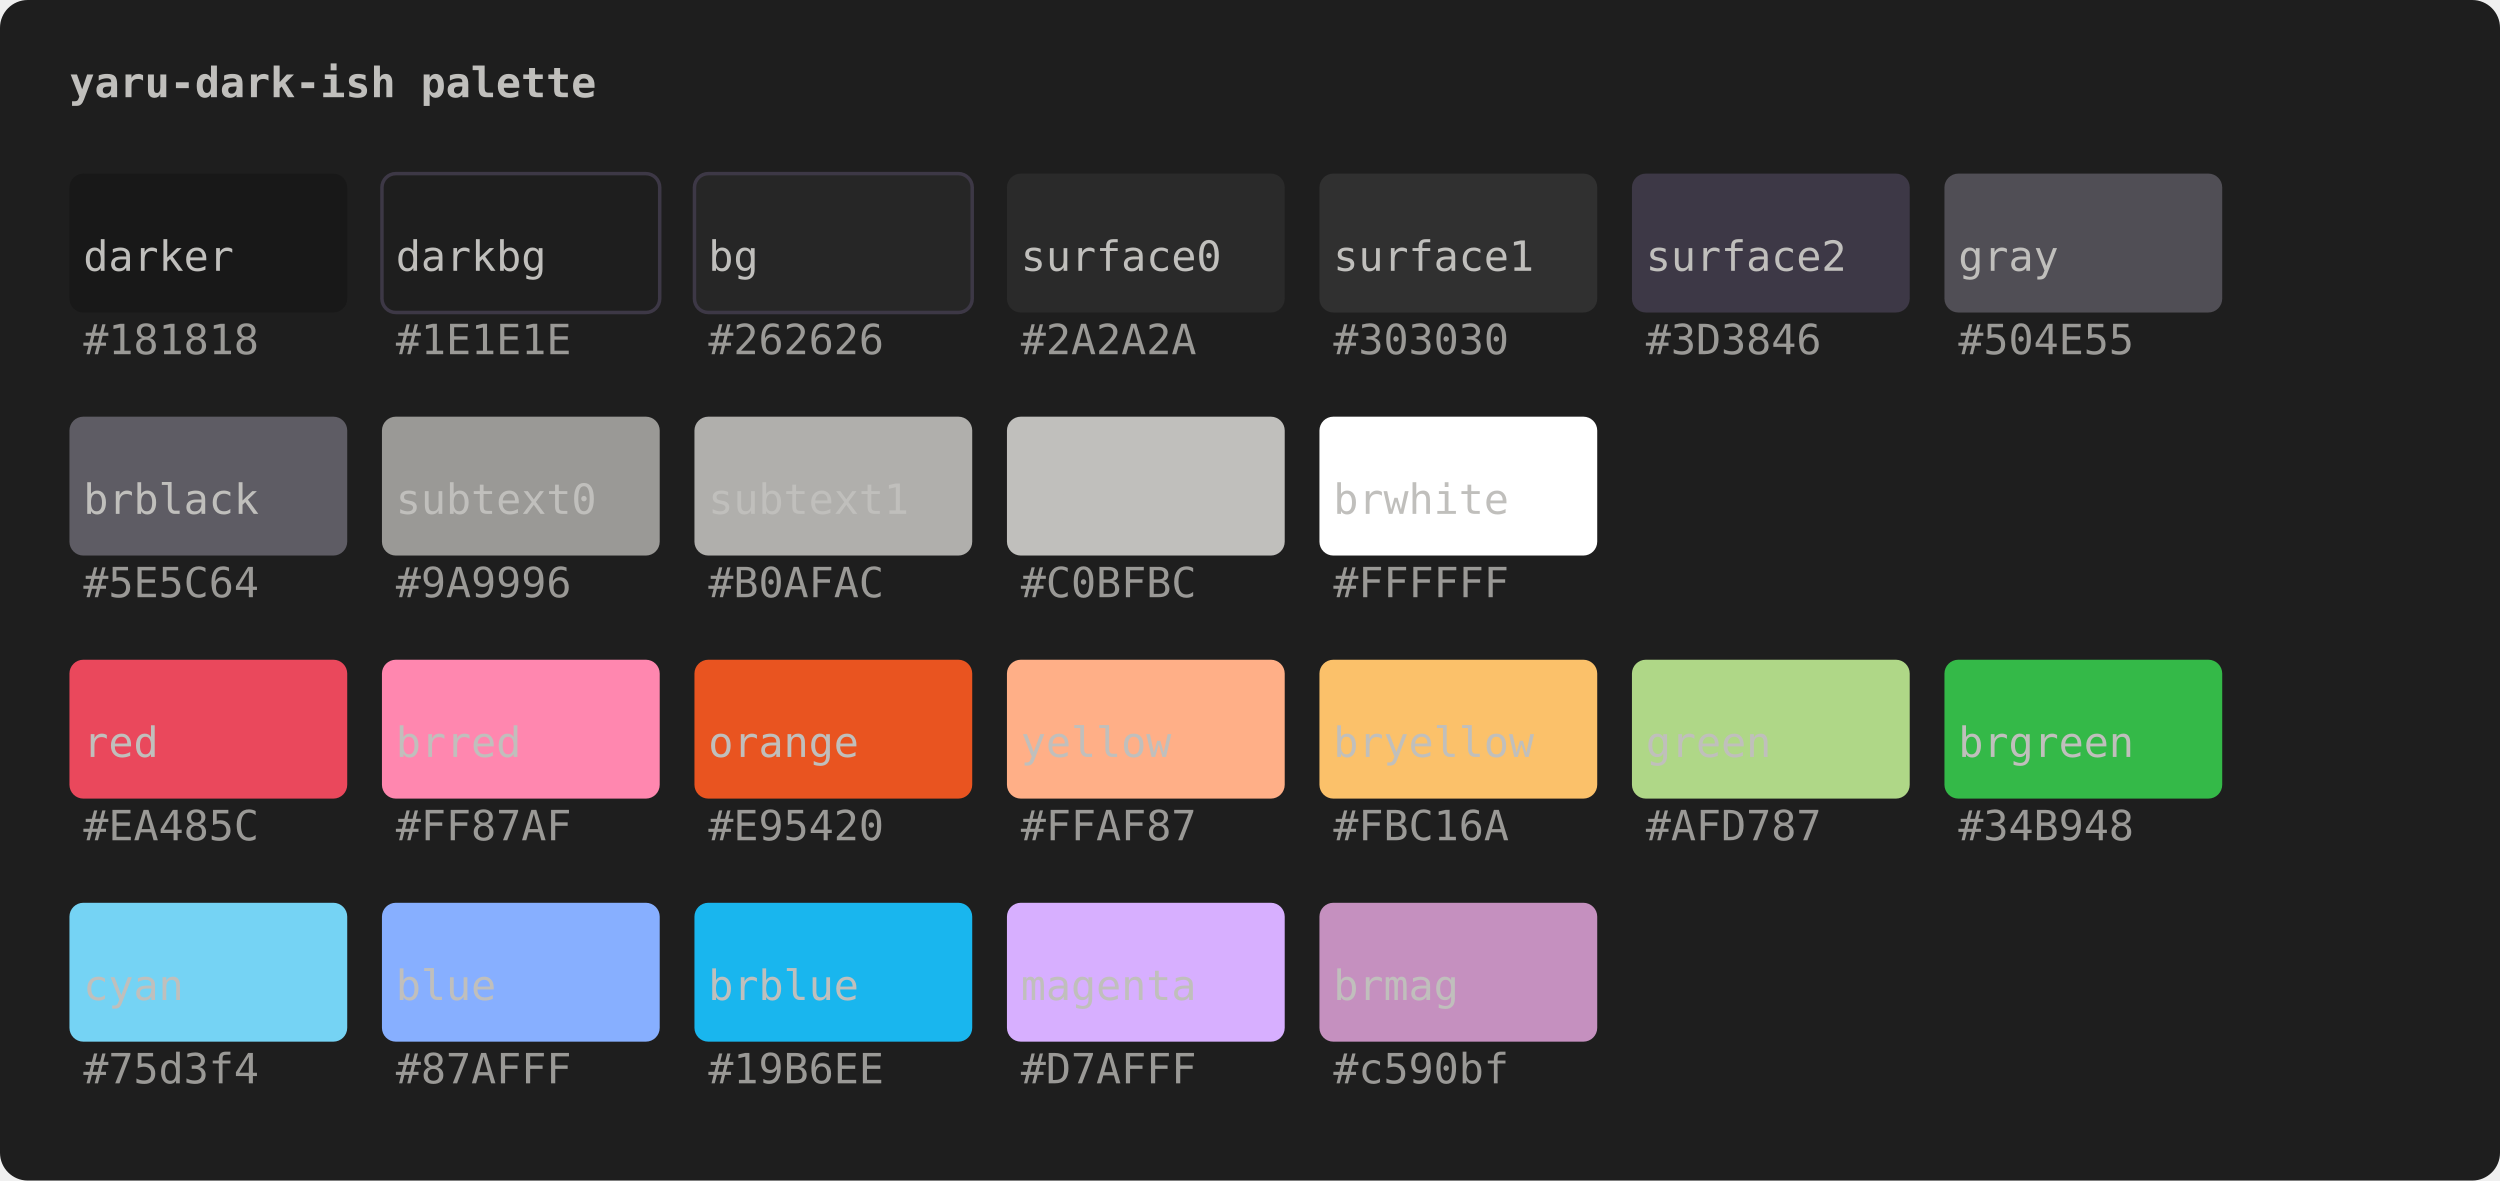
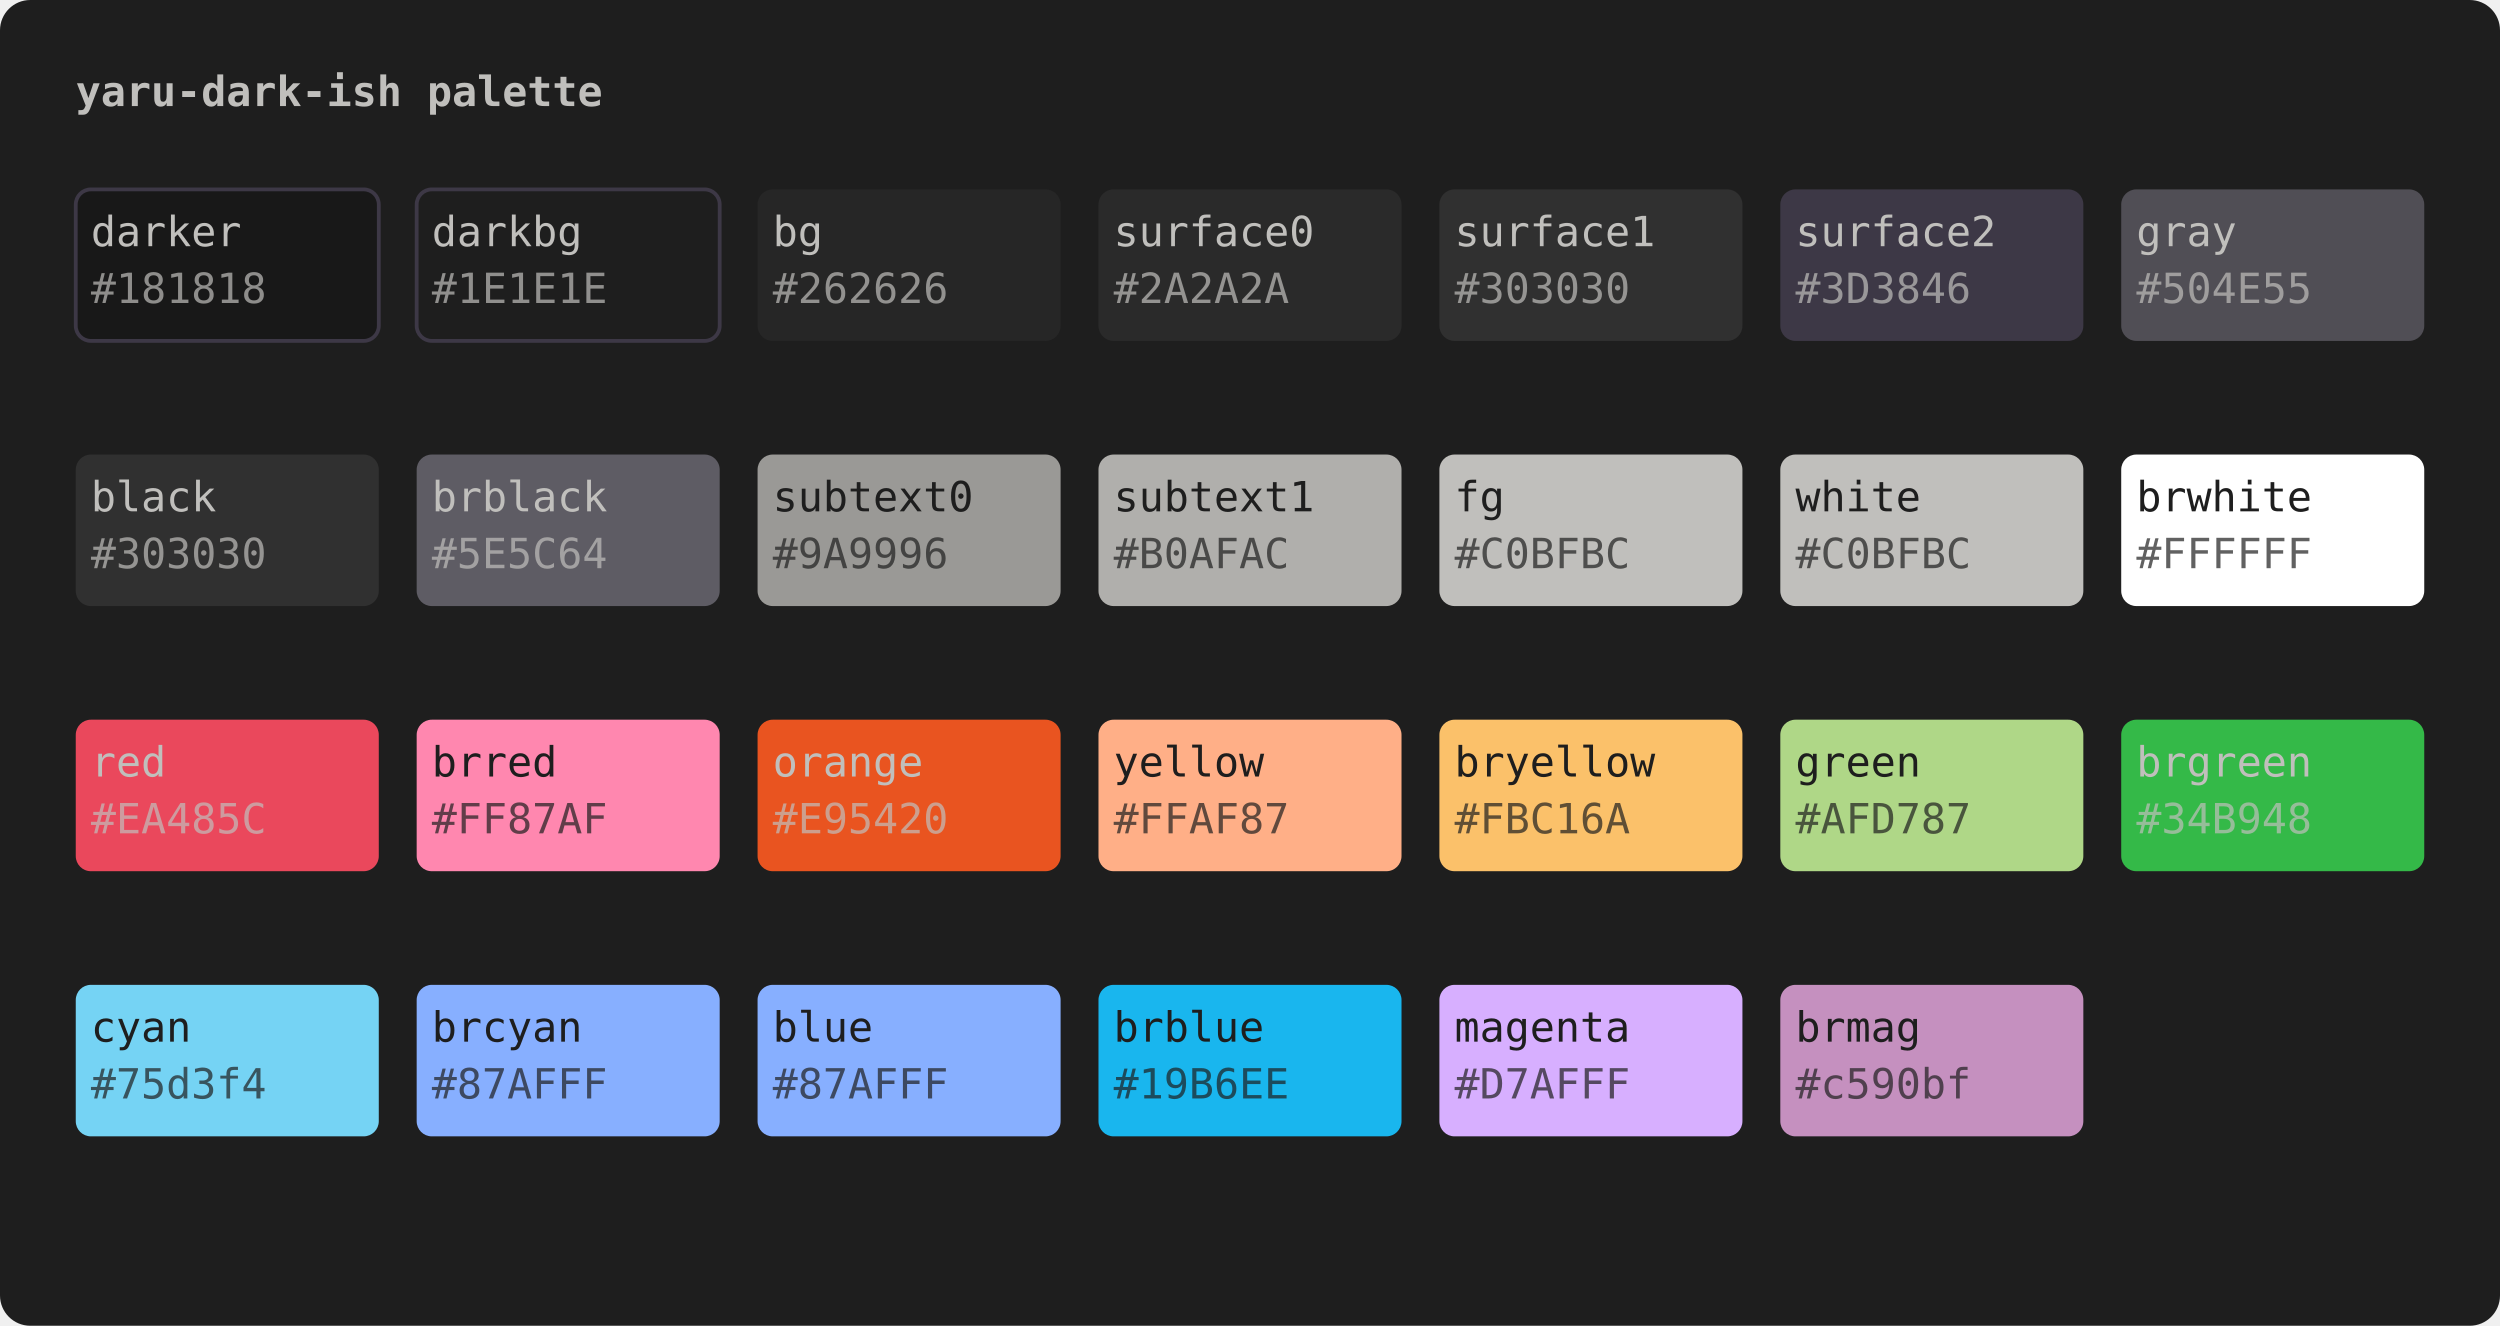
- <svg xmlns="http://www.w3.org/2000/svg" width="720" height="340">
-   <style>
-     text { font-family: monospace; font-size: 12px; }
-     .label { fill: #C0BFBC; }
-     .hex { fill: #9A9996; }
-   </style>
-   <rect width="720" height="340" rx="8" fill="#1E1E1E" />
-   <text x="20" y="28" fill="#C0BFBC" font-size="16" font-weight="bold">yaru-dark-ish palette</text>
-   <rect x="20" y="50" width="80" height="40" rx="4" fill="#181818" />
-   <text class="label" x="24" y="78">darker</text>
-   <text class="hex" x="24" y="102">#181818</text>
+ <svg xmlns="http://www.w3.org/2000/svg" width="660" height="350">
+   <style>text { font-family: monospace; font-size: 11px; }</style>
+   <rect width="660" height="350" rx="8" fill="#1E1E1E" />
+   <text x="20" y="28" fill="#C0BFBC" font-size="14" font-weight="bold">yaru-dark-ish palette</text>
+   <rect x="20" y="50" width="80" height="40" rx="4" fill="#181818" stroke="#3D3846" stroke-width="1" />
+   <text x="24" y="65" fill="#C0BFBC">darker</text>
+   <text x="24" y="80" fill="#C0BFBC" opacity="0.7">#181818</text>
  <rect x="110" y="50" width="80" height="40" rx="4" fill="#1E1E1E" stroke="#3D3846" stroke-width="1" />
-   <text class="label" x="114" y="78">darkbg</text>
-   <text class="hex" x="114" y="102">#1E1E1E</text>
-   <rect x="200" y="50" width="80" height="40" rx="4" fill="#262626" stroke="#3D3846" stroke-width="1" />
-   <text class="label" x="204" y="78">bg</text>
-   <text class="hex" x="204" y="102">#262626</text>
+   <text x="114" y="65" fill="#C0BFBC">darkbg</text>
+   <text x="114" y="80" fill="#C0BFBC" opacity="0.7">#1E1E1E</text>
+   <rect x="200" y="50" width="80" height="40" rx="4" fill="#262626" />
+   <text x="204" y="65" fill="#C0BFBC">bg</text>
+   <text x="204" y="80" fill="#C0BFBC" opacity="0.7">#262626</text>
  <rect x="290" y="50" width="80" height="40" rx="4" fill="#2A2A2A" />
-   <text class="label" x="294" y="78">surface0</text>
-   <text class="hex" x="294" y="102">#2A2A2A</text>
+   <text x="294" y="65" fill="#C0BFBC">surface0</text>
+   <text x="294" y="80" fill="#C0BFBC" opacity="0.7">#2A2A2A</text>
  <rect x="380" y="50" width="80" height="40" rx="4" fill="#303030" />
-   <text class="label" x="384" y="78">surface1</text>
-   <text class="hex" x="384" y="102">#303030</text>
+   <text x="384" y="65" fill="#C0BFBC">surface1</text>
+   <text x="384" y="80" fill="#C0BFBC" opacity="0.7">#303030</text>
  <rect x="470" y="50" width="80" height="40" rx="4" fill="#3D3846" />
-   <text class="label" x="474" y="78">surface2</text>
-   <text class="hex" x="474" y="102">#3D3846</text>
+   <text x="474" y="65" fill="#C0BFBC">surface2</text>
+   <text x="474" y="80" fill="#C0BFBC" opacity="0.7">#3D3846</text>
  <rect x="560" y="50" width="80" height="40" rx="4" fill="#504E55" />
-   <text class="label" x="564" y="78">gray</text>
-   <text class="hex" x="564" y="102">#504E55</text>
-   <rect x="20" y="120" width="80" height="40" rx="4" fill="#5E5C64" />
-   <text class="label" x="24" y="148">brblack</text>
-   <text class="hex" x="24" y="172">#5E5C64</text>
-   <rect x="110" y="120" width="80" height="40" rx="4" fill="#9A9996" />
-   <text class="label" x="114" y="148">subtext0</text>
-   <text class="hex" x="114" y="172">#9A9996</text>
-   <rect x="200" y="120" width="80" height="40" rx="4" fill="#B0AFAC" />
-   <text class="label" x="204" y="148">subtext1</text>
-   <text class="hex" x="204" y="172">#B0AFAC</text>
-   <rect x="290" y="120" width="80" height="40" rx="4" fill="#C0BFBC" />
-   <text class="label" x="294" y="148">fg</text>
-   <text class="hex" x="294" y="172">#C0BFBC</text>
-   <rect x="380" y="120" width="80" height="40" rx="4" fill="#FFFFFF" />
-   <text class="label" x="384" y="148">brwhite</text>
-   <text class="hex" x="384" y="172">#FFFFFF</text>
+   <text x="564" y="65" fill="#C0BFBC">gray</text>
+   <text x="564" y="80" fill="#C0BFBC" opacity="0.7">#504E55</text>
+   <rect x="20" y="120" width="80" height="40" rx="4" fill="#303030" />
+   <text x="24" y="135" fill="#C0BFBC">black</text>
+   <text x="24" y="150" fill="#C0BFBC" opacity="0.7">#303030</text>
+   <rect x="110" y="120" width="80" height="40" rx="4" fill="#5E5C64" />
+   <text x="114" y="135" fill="#C0BFBC">brblack</text>
+   <text x="114" y="150" fill="#C0BFBC" opacity="0.7">#5E5C64</text>
+   <rect x="200" y="120" width="80" height="40" rx="4" fill="#9A9996" />
+   <text x="204" y="135" fill="#1E1E1E">subtext0</text>
+   <text x="204" y="150" fill="#1E1E1E" opacity="0.7">#9A9996</text>
+   <rect x="290" y="120" width="80" height="40" rx="4" fill="#B0AFAC" />
+   <text x="294" y="135" fill="#1E1E1E">subtext1</text>
+   <text x="294" y="150" fill="#1E1E1E" opacity="0.7">#B0AFAC</text>
+   <rect x="380" y="120" width="80" height="40" rx="4" fill="#C0BFBC" />
+   <text x="384" y="135" fill="#1E1E1E">fg</text>
+   <text x="384" y="150" fill="#1E1E1E" opacity="0.7">#C0BFBC</text>
+   <rect x="470" y="120" width="80" height="40" rx="4" fill="#C0BFBC" />
+   <text x="474" y="135" fill="#1E1E1E">white</text>
+   <text x="474" y="150" fill="#1E1E1E" opacity="0.7">#C0BFBC</text>
+   <rect x="560" y="120" width="80" height="40" rx="4" fill="#FFFFFF" />
+   <text x="564" y="135" fill="#1E1E1E">brwhite</text>
+   <text x="564" y="150" fill="#1E1E1E" opacity="0.7">#FFFFFF</text>
  <rect x="20" y="190" width="80" height="40" rx="4" fill="#EA485C" />
-   <text class="label" x="24" y="218">red</text>
-   <text class="hex" x="24" y="242">#EA485C</text>
+   <text x="24" y="205" fill="#C0BFBC">red</text>
+   <text x="24" y="220" fill="#C0BFBC" opacity="0.7">#EA485C</text>
  <rect x="110" y="190" width="80" height="40" rx="4" fill="#FF87AF" />
-   <text class="label" x="114" y="218">brred</text>
-   <text class="hex" x="114" y="242">#FF87AF</text>
+   <text x="114" y="205" fill="#1E1E1E">brred</text>
+   <text x="114" y="220" fill="#1E1E1E" opacity="0.7">#FF87AF</text>
  <rect x="200" y="190" width="80" height="40" rx="4" fill="#E95420" />
-   <text class="label" x="204" y="218">orange</text>
-   <text class="hex" x="204" y="242">#E95420</text>
+   <text x="204" y="205" fill="#C0BFBC">orange</text>
+   <text x="204" y="220" fill="#C0BFBC" opacity="0.7">#E95420</text>
  <rect x="290" y="190" width="80" height="40" rx="4" fill="#FFAF87" />
-   <text class="label" x="294" y="218">yellow</text>
-   <text class="hex" x="294" y="242">#FFAF87</text>
+   <text x="294" y="205" fill="#1E1E1E">yellow</text>
+   <text x="294" y="220" fill="#1E1E1E" opacity="0.7">#FFAF87</text>
  <rect x="380" y="190" width="80" height="40" rx="4" fill="#FBC16A" />
-   <text class="label" x="384" y="218">bryellow</text>
-   <text class="hex" x="384" y="242">#FBC16A</text>
+   <text x="384" y="205" fill="#1E1E1E">bryellow</text>
+   <text x="384" y="220" fill="#1E1E1E" opacity="0.7">#FBC16A</text>
  <rect x="470" y="190" width="80" height="40" rx="4" fill="#AFD787" />
-   <text class="label" x="474" y="218">green</text>
-   <text class="hex" x="474" y="242">#AFD787</text>
+   <text x="474" y="205" fill="#1E1E1E">green</text>
+   <text x="474" y="220" fill="#1E1E1E" opacity="0.7">#AFD787</text>
  <rect x="560" y="190" width="80" height="40" rx="4" fill="#34B948" />
-   <text class="label" x="564" y="218">brgreen</text>
-   <text class="hex" x="564" y="242">#34B948</text>
+   <text x="564" y="205" fill="#C0BFBC">brgreen</text>
+   <text x="564" y="220" fill="#C0BFBC" opacity="0.7">#34B948</text>
  <rect x="20" y="260" width="80" height="40" rx="4" fill="#75d3f4" />
-   <text class="label" x="24" y="288">cyan</text>
-   <text class="hex" x="24" y="312">#75d3f4</text>
+   <text x="24" y="275" fill="#1E1E1E">cyan</text>
+   <text x="24" y="290" fill="#1E1E1E" opacity="0.7">#75d3f4</text>
  <rect x="110" y="260" width="80" height="40" rx="4" fill="#87AFFF" />
-   <text class="label" x="114" y="288">blue</text>
-   <text class="hex" x="114" y="312">#87AFFF</text>
-   <rect x="200" y="260" width="80" height="40" rx="4" fill="#19B6EE" />
-   <text class="label" x="204" y="288">brblue</text>
-   <text class="hex" x="204" y="312">#19B6EE</text>
-   <rect x="290" y="260" width="80" height="40" rx="4" fill="#D7AFFF" />
-   <text class="label" x="294" y="288">magenta</text>
-   <text class="hex" x="294" y="312">#D7AFFF</text>
-   <rect x="380" y="260" width="80" height="40" rx="4" fill="#c590bf" />
-   <text class="label" x="384" y="288">brmag</text>
-   <text class="hex" x="384" y="312">#c590bf</text>
+   <text x="114" y="275" fill="#1E1E1E">brcyan</text>
+   <text x="114" y="290" fill="#1E1E1E" opacity="0.7">#87AFFF</text>
+   <rect x="200" y="260" width="80" height="40" rx="4" fill="#87AFFF" />
+   <text x="204" y="275" fill="#1E1E1E">blue</text>
+   <text x="204" y="290" fill="#1E1E1E" opacity="0.7">#87AFFF</text>
+   <rect x="290" y="260" width="80" height="40" rx="4" fill="#19B6EE" />
+   <text x="294" y="275" fill="#1E1E1E">brblue</text>
+   <text x="294" y="290" fill="#1E1E1E" opacity="0.7">#19B6EE</text>
+   <rect x="380" y="260" width="80" height="40" rx="4" fill="#D7AFFF" />
+   <text x="384" y="275" fill="#1E1E1E">magenta</text>
+   <text x="384" y="290" fill="#1E1E1E" opacity="0.7">#D7AFFF</text>
+   <rect x="470" y="260" width="80" height="40" rx="4" fill="#c590bf" />
+   <text x="474" y="275" fill="#1E1E1E">brmag</text>
+   <text x="474" y="290" fill="#1E1E1E" opacity="0.7">#c590bf</text>
</svg>
